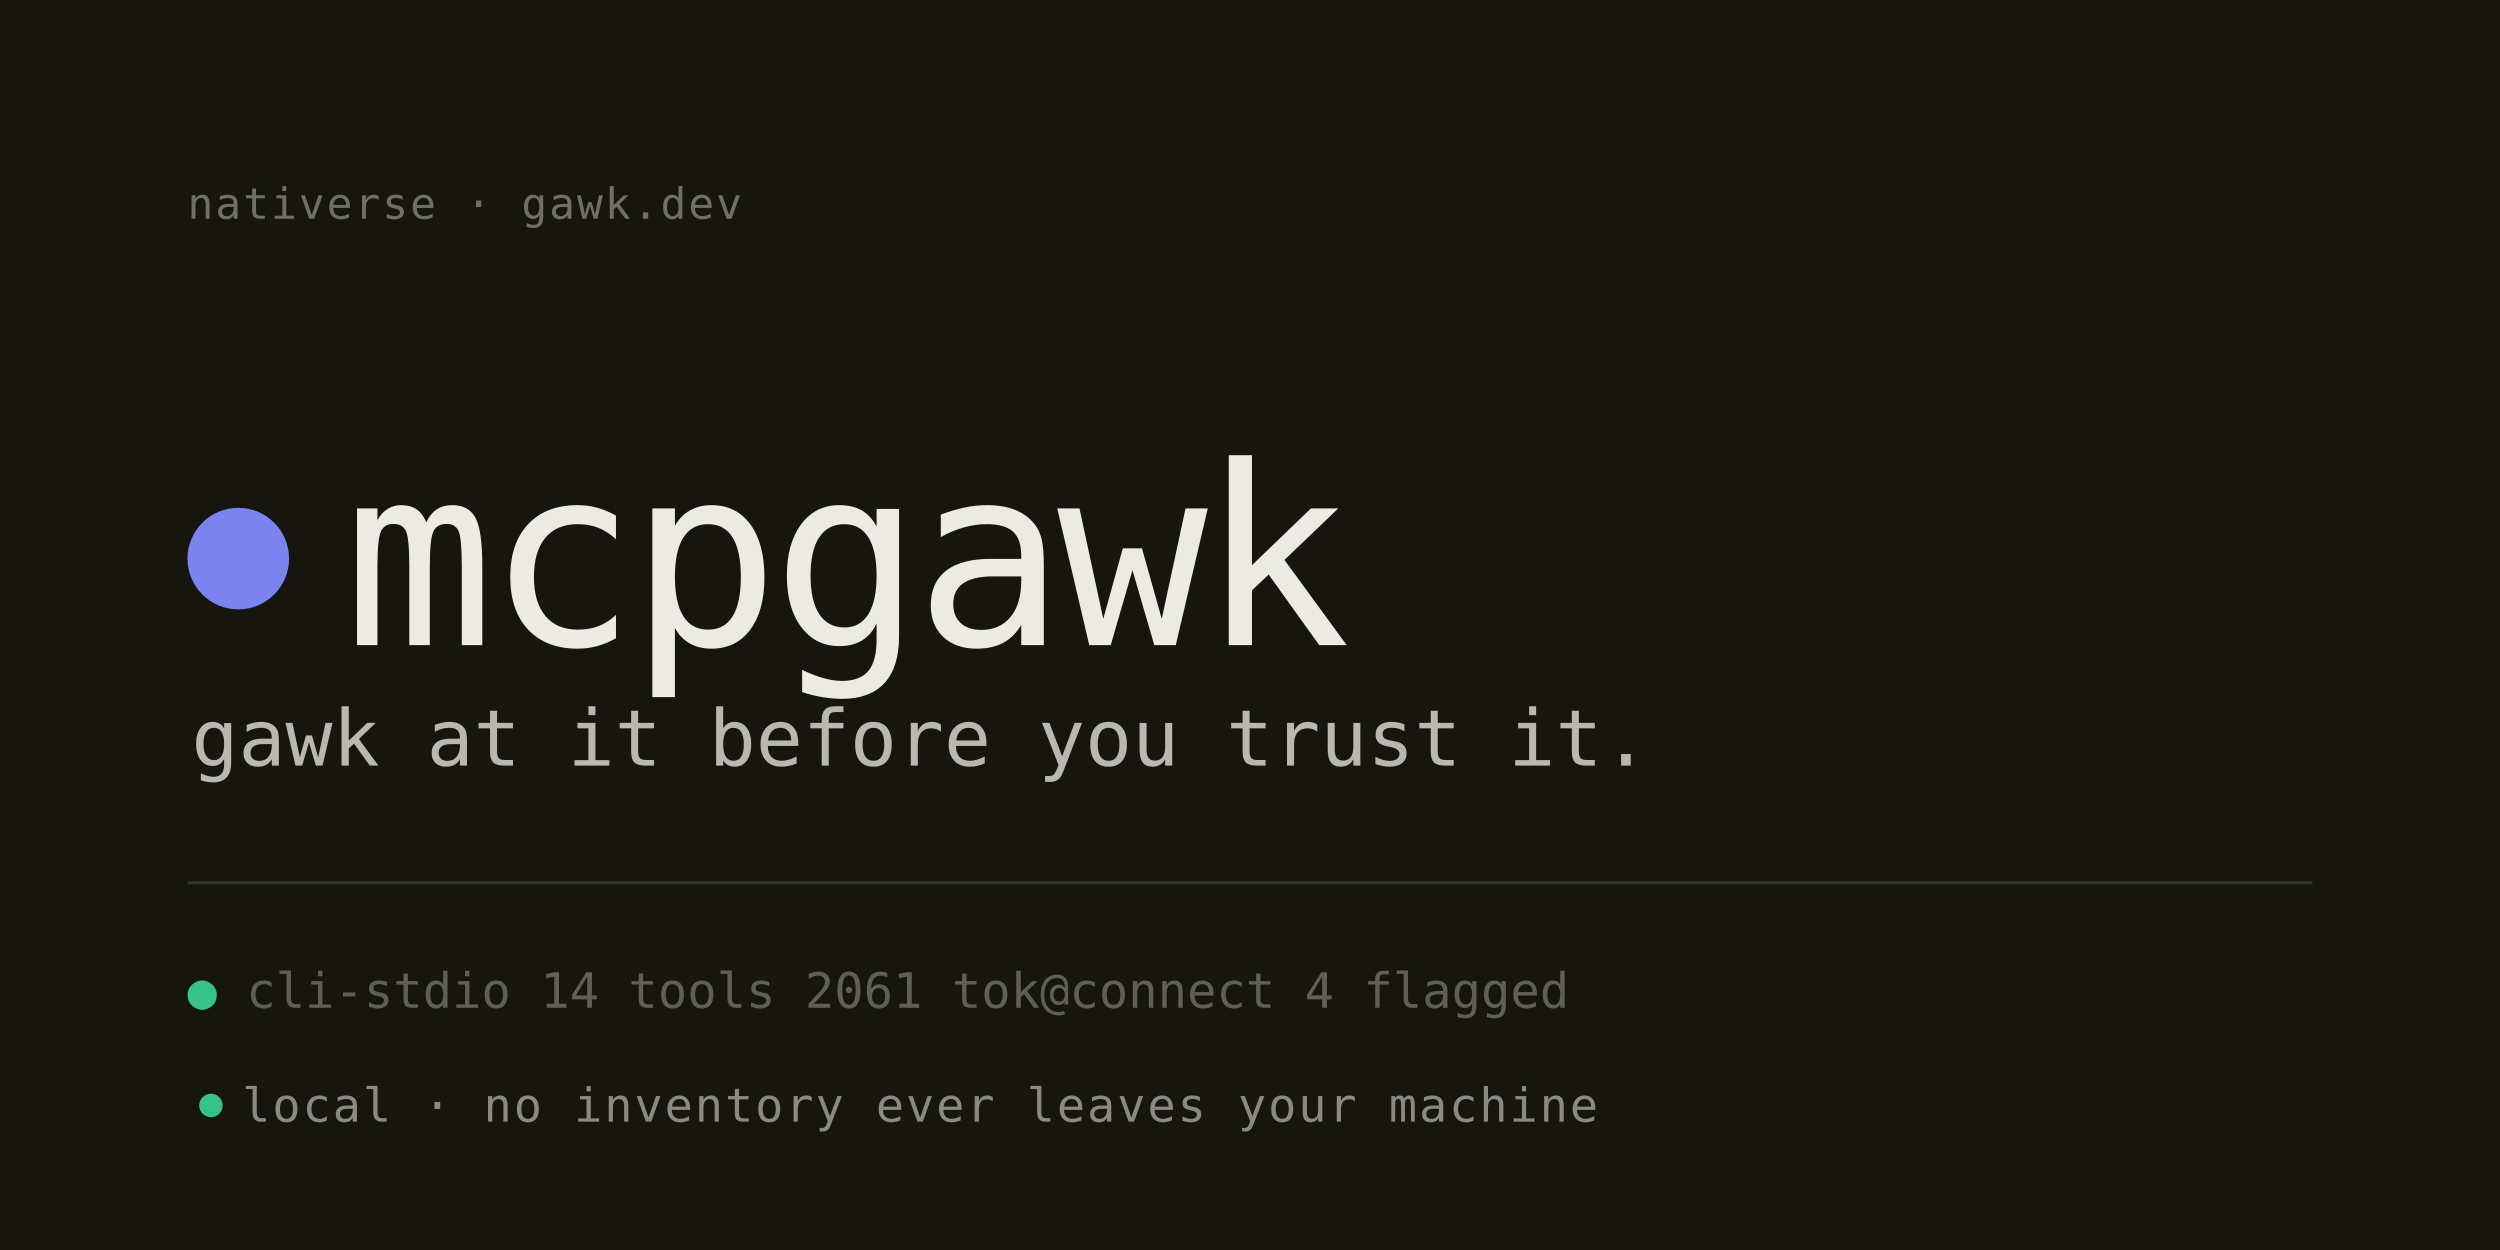
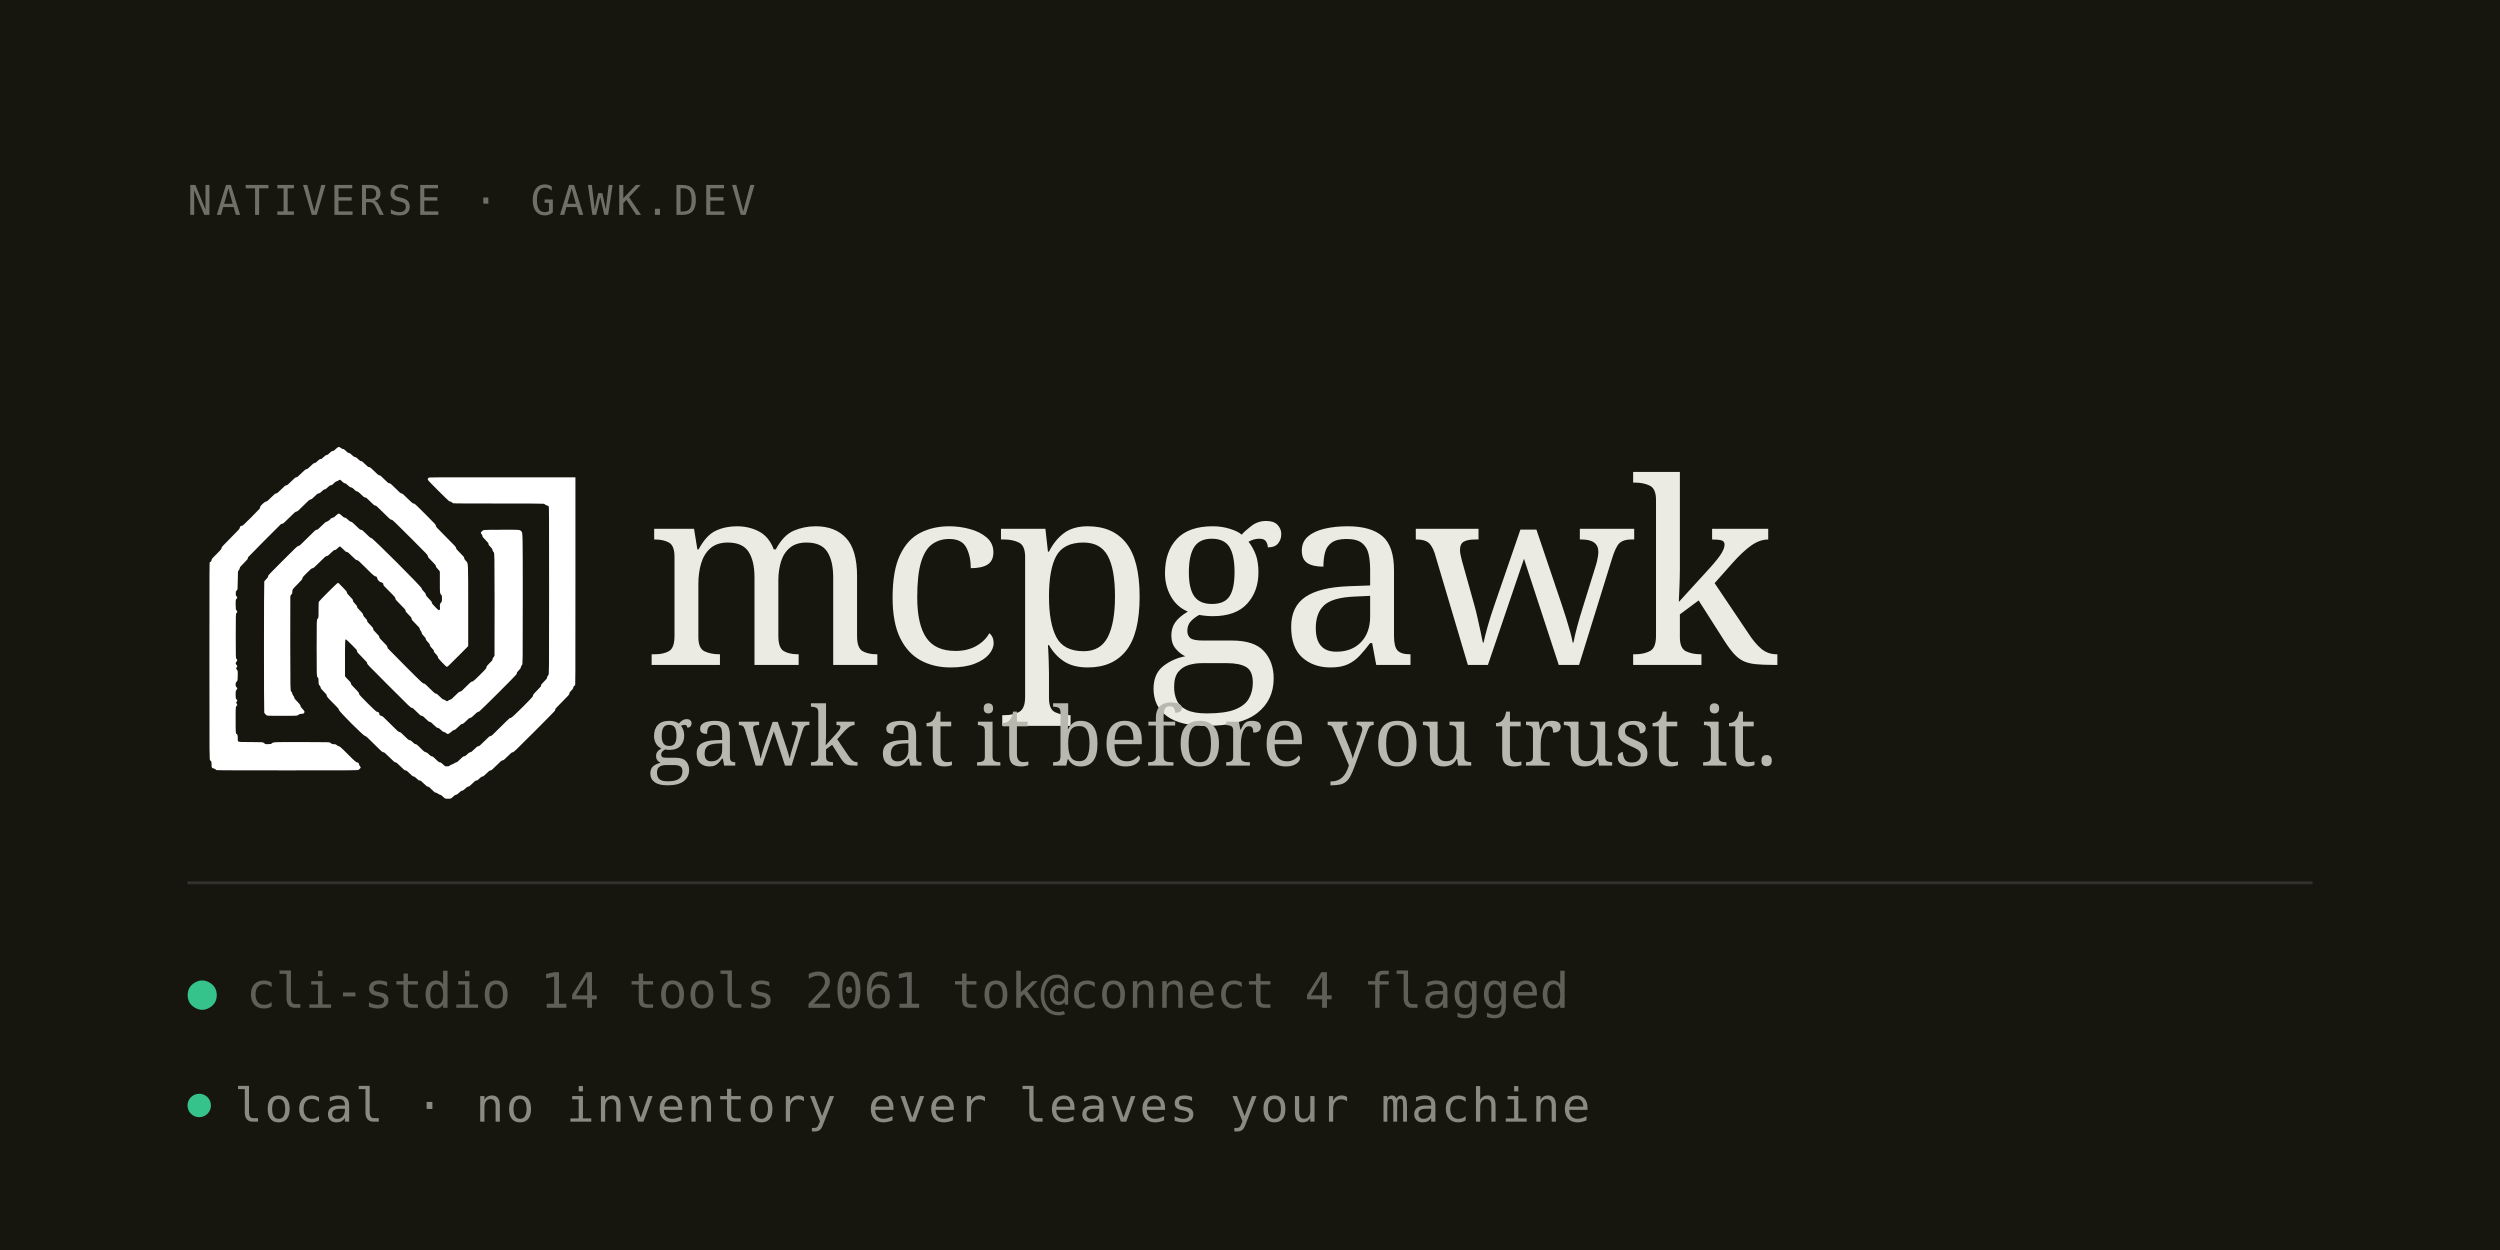
<svg xmlns="http://www.w3.org/2000/svg" viewBox="0 0 1280 640" role="img" aria-label="mcpgawk — gawk at it before you trust it">
-   <defs>
-     <style>
-       .mono{font-family:'SF Mono','JetBrains Mono',Menlo,Consolas,monospace}
-     </style>
-   </defs>
  <rect width="1280" height="640" fill="#16160F" />
-   <text x="96" y="112" class="mono" font-size="22" letter-spacing="1" fill="#6f6f66">nativerse · gawk.dev</text>
-   <circle cx="122" cy="286" r="26" fill="#7B83F0" />
-   <text x="176" y="286" dominant-baseline="central" class="mono" font-size="128" letter-spacing="-4" fill="#ECEBE3">mcpgawk</text>
-   <text x="98" y="392" class="mono" font-size="40" letter-spacing="0" fill="#b9b8ae">gawk at it before you trust it.</text>
+   <text x="96" y="110" font-family="Tabular, ui-monospace, Menlo, monospace" font-size="21" letter-spacing="2" fill="#6f6f66" style="text-transform:uppercase">NATIVERSE · GAWK.DEV</text>
+   <g transform="translate(96,214) scale(0.122)">
+     <path fill="#FFFFFF" fill-rule="evenodd" d="M1080.5 1596.85 C1079.4 1596.24 1075.35 1592.68 1071.5 1588.92 C1065.75 1583.32 1063.63 1581.9 1059.62 1581.01 C1056.66 1580.36 1053.2 1578.61 1050.81 1576.57 C1048.13 1574.27 1045.4 1572.99 1042.19 1572.51 C1037.87 1571.87 1036.55 1570.87 1025.46 1559.91 C1014.58 1549.16 1012.96 1547.93 1008.66 1547.13 C1004.37 1546.33 1002.71 1545.07 991.69 1534.27 C980.3 1523.09 979.16 1522.25 974.58 1521.56 C970.23 1520.91 968.76 1519.95 961.59 1513.08 C954.77 1506.55 952.8 1505.22 949.08 1504.63 C945.15 1504 943.35 1502.63 932.55 1492.05 C922.42 1482.13 919.77 1480.05 916.46 1479.45 C910.27 1478.33 909.44 1477.7 892.98 1461.43 C878.7 1447.33 877.1 1446.04 872.98 1445.41 C868.79 1444.77 867.16 1443.4 848 1424.44 C833.56 1410.15 826.61 1403.96 824.5 1403.49 C822.85 1403.12 820.15 1402.41 818.5 1401.91 C816.52 1401.32 804.43 1389.93 783.03 1368.53 C751.55 1337.04 750.41 1336.02 745.5 1335 C737.6 1333.36 636.54 1232.3 635.12 1224.61 C634.24 1219.93 633.18 1218.69 610.15 1195.61 C586.8 1172.21 584 1168.74 584 1163.27 C584 1161.3 581.11 1157.76 571.89 1148.43 C560.89 1137.3 559.69 1135.73 558.88 1131.37 C558.3 1128.27 556.95 1125.5 555.05 1123.54 C550.78 1119.11 550 1116.1 550 1104 C550 1093.12 550 1093.12 546 1088.5 C542 1083.88 542 1083.88 542 965.58 C542 847.28 542 847.28 546 842.74 C550 838.19 550 838.19 550 806.16 C550 788.07 550.42 773.03 550.96 771.6 C552.49 767.59 628.36 692 630.87 692 C633.28 692 633.65 692.34 653.45 712.69 C667 726.61 668.31 728.27 669.13 732.65 C669.93 736.96 671.16 738.58 681.88 749.46 C693.03 760.78 693.78 761.8 694.46 766.47 C695.11 770.93 695.99 772.26 702.99 779.47 C709.66 786.34 710.89 788.15 711.49 792 C712.13 796.05 713.39 797.7 724.02 808.51 C731.37 815.98 736.06 821.55 736.42 823.26 C736.74 824.77 737.26 827.22 737.57 828.71 C737.89 830.24 741.28 834.6 745.29 838.66 C752.89 846.35 753.82 847.83 753.93 852.38 C753.99 854.68 756.51 857.82 766.36 867.88 C778.03 879.8 778.76 880.78 779.45 885.5 C780.13 890.22 780.83 891.16 791.81 902.2 C803.93 914.39 804.81 915.62 804.93 920.41 C804.99 922.78 807.99 926.34 821.41 939.91 C835.59 954.25 837.91 957.04 838.54 960.5 C838.94 962.7 839.72 965.4 840.28 966.5 C840.83 967.6 873.74 1000.96 913.41 1040.64 C987.66 1114.89 987.74 1114.97 994.92 1114.99 C995.71 1115 1005.61 1124.19 1016.92 1135.42 C1030.61 1149 1038.42 1156.03 1040.25 1156.42 C1041.76 1156.74 1044.04 1157.21 1045.3 1157.47 C1046.57 1157.73 1052.31 1162.7 1058.05 1168.53 C1068.95 1179.58 1071.29 1181.29 1076.87 1182.36 C1078.72 1182.71 1081.77 1184.35 1083.65 1186 C1087.91 1189.74 1089.77 1189.76 1094.35 1186.12 C1096.34 1184.54 1100.11 1182.71 1102.73 1182.06 C1106.97 1181.01 1109.29 1179.1 1123.52 1164.99 C1138.12 1150.5 1139.93 1149.04 1143.93 1148.4 C1149.01 1147.58 1150.69 1146.15 1174.02 1122.73 C1184.11 1112.61 1190.5 1106.95 1192.27 1106.58 C1193.77 1106.26 1196.24 1105.74 1197.75 1105.43 C1201.2 1104.72 1251.57 1054.99 1253.61 1050.28 C1254.37 1048.51 1255 1045.88 1255 1044.43 C1255 1042.41 1257.75 1039 1266.75 1029.84 C1273.21 1023.27 1278.67 1017.71 1278.87 1017.49 C1279.07 1017.27 1279.63 1014.99 1280.11 1012.43 C1280.69 1009.32 1282.14 1006.48 1284.44 1003.94 C1286.33 1001.84 1288.15 998.63 1288.48 996.81 C1288.8 994.99 1288.94 897.6 1288.79 780.4 C1288.5 567.3 1288.5 567.3 1284.78 563.17 C1282.73 560.91 1280.81 557.91 1280.53 556.53 C1280.24 555.14 1279.74 552.78 1279.43 551.29 C1279.11 549.76 1275.72 545.4 1271.71 541.34 C1264.11 533.65 1263.18 532.17 1263.07 527.62 C1263.01 525.32 1260.49 522.18 1250.64 512.12 C1239.32 500.56 1238.22 499.11 1237.6 494.9 C1237.12 491.67 1236.04 489.45 1233.96 487.46 C1229.93 483.6 1230.14 480.57 1234.75 476.28 C1242.67 468.92 1235.9 469.53 1312.95 469.18 C1397.85 468.78 1393.48 468.45 1401.13 475.89 C1407 481.6 1407 481.6 1407 757.66 C1407 1033.72 1407 1033.72 1403.5 1037.43 C1401.58 1039.47 1399.75 1042.35 1399.44 1043.82 C1399.13 1045.29 1398.64 1047.62 1398.36 1049 C1398.08 1050.38 1394.28 1055.16 1389.92 1059.63 C1384.21 1065.49 1382 1068.47 1382 1070.31 C1382 1071.72 1381.56 1074.02 1381.03 1075.42 C1379.57 1079.25 1226.48 1231.86 1223.48 1232.49 C1222.11 1232.77 1219.79 1233.26 1218.3 1233.57 C1216.66 1233.91 1210.9 1238.75 1203.55 1245.94 C1192.97 1256.31 1190.97 1257.83 1187.17 1258.47 C1182.48 1259.26 1179.57 1261.54 1165.63 1275.27 C1161.3 1279.53 1156.69 1283.24 1155.38 1283.51 C1154.07 1283.78 1151.79 1284.26 1150.3 1284.57 C1148.66 1284.91 1142.9 1289.75 1135.55 1296.94 C1124.98 1307.29 1122.97 1308.83 1119.18 1309.47 C1115.7 1310.06 1113.1 1311.75 1105.89 1318.1 C1094.83 1327.84 1091.45 1328.35 1084 1321.44 C1082.62 1320.16 1079.26 1318.61 1076.51 1318 C1072.33 1317.07 1070.3 1315.69 1063.94 1309.51 C1059.77 1305.45 1055.16 1301.88 1053.68 1301.56 C1052.21 1301.25 1049.79 1300.74 1048.3 1300.43 C1046.66 1300.09 1040.9 1295.25 1033.55 1288.06 C1022.8 1277.52 1021.02 1276.17 1017 1275.5 C1012.98 1274.83 1011.2 1273.48 1000.46 1262.96 C990.42 1253.12 987.77 1251.05 984.46 1250.45 C978.24 1249.33 977.41 1248.69 961 1232.41 C946.52 1218.05 945.18 1216.97 940.6 1216.11 C935.75 1215.21 934.65 1214.16 844.85 1124.34 C755.34 1034.81 754 1033.42 754 1029.56 C754 1025.81 753.15 1024.79 733.12 1004.57 C712.68 983.94 712.24 983.4 711.55 978.5 C710.87 973.58 710.5 973.14 688.6 951.25 C665.54 928.19 665.52 928.17 662.63 930.28 C661.03 931.45 660.32 997.61 660.99 1083.41 C660.99 1084.5 666.21 1090.59 673.11 1097.57 C684.15 1108.74 685.31 1110.26 686.13 1114.66 C686.97 1119.17 688.11 1120.58 702.96 1135.5 C713.47 1146.06 719.08 1152.43 719.44 1154.25 C719.75 1155.76 720.26 1158.24 720.58 1159.75 C721.4 1163.66 789.63 1231.65 793.62 1232.54 C802.68 1234.56 805 1236.6 805 1242.59 C805 1246.23 808.87 1249.56 814.04 1250.39 C818.27 1251.06 820.18 1252.76 851.5 1284.01 C883.49 1315.93 884.66 1316.96 889.6 1318.02 C894.38 1319.03 895.72 1320.12 910.6 1334.97 C920.99 1345.34 927.45 1351.04 929.25 1351.42 C930.76 1351.74 933.21 1352.25 934.68 1352.56 C936.16 1352.88 940.78 1356.45 944.97 1360.53 C951.43 1366.82 953.33 1368.09 957.63 1369.01 C962.35 1370.03 963.73 1371.15 978.08 1385.55 C992.97 1400.5 994.66 1401.74 1002.43 1403.47 C1004.17 1403.86 1008.47 1407.16 1013 1411.56 C1019.49 1417.88 1021.35 1419.13 1025.4 1419.88 C1029.7 1420.69 1031.32 1421.91 1041.83 1432.28 C1053.09 1443.38 1057.05 1445.97 1062.82 1445.99 C1063.55 1446 1067.91 1449.6 1072.5 1454 C1080.85 1462 1080.85 1462 1088.7 1462 C1096.26 1462 1096.75 1461.86 1101.69 1458.14 C1104.69 1455.89 1108.48 1454.02 1110.81 1453.65 C1113.2 1453.26 1116.44 1451.64 1118.89 1449.59 C1121.35 1447.54 1124.61 1445.9 1127.09 1445.48 C1131.43 1444.75 1135.08 1441.85 1148 1428.86 C1155.27 1421.56 1156.8 1420.57 1162.45 1419.55 C1165.54 1418.99 1168.05 1417.23 1173.99 1411.45 C1180.4 1405.21 1182.34 1403.91 1186.57 1403 C1191.07 1402.03 1192.81 1400.73 1203.81 1390.02 C1215.11 1379.04 1216.42 1378.06 1220.78 1377.44 C1225.3 1376.79 1226.35 1375.92 1246 1356.42 C1265.43 1337.14 1266.77 1336.02 1271.59 1334.99 C1276.54 1333.93 1277.69 1332.9 1313.06 1297.48 C1333.07 1277.45 1350.58 1260.62 1351.97 1260.08 C1353.36 1259.54 1356.3 1258.63 1358.5 1258.07 C1363.6 1256.77 1448.47 1172.47 1449.44 1167.75 C1449.75 1166.24 1450.26 1163.76 1450.58 1162.25 C1450.95 1160.45 1456.59 1154.05 1466.79 1143.81 C1482.93 1127.62 1483.81 1126.48 1483.93 1121.62 C1483.99 1119.32 1486.52 1116.17 1496.5 1106 C1505.94 1096.38 1509 1092.63 1509 1090.7 C1509 1086.74 1510.81 1082.82 1514.31 1079.19 C1517.5 1075.89 1517.5 1075.89 1517.5 723.98 C1517.5 404.41 1517.35 371.93 1515.92 370.49 C1515.05 369.62 1511.95 368.28 1509.03 367.51 C1506.11 366.74 1502.55 365.01 1501.11 363.68 C1499.67 362.34 1497.52 360.74 1496.32 360.12 C1494.72 359.3 1442.98 359 1305.5 359 C1165.6 359 1116.3 358.7 1114.68 357.85 C1113.48 357.22 1111.02 355.42 1109.22 353.85 C1107.41 352.28 1105.03 351 1103.93 351 C1102.83 351 1100.49 350.39 1098.72 349.65 C1094.95 348.07 1010.22 263.68 1008.88 260.18 C1007.65 256.94 1008.77 253.32 1011.75 250.98 C1014.25 249.02 1016.6 249 1321.13 249 L1628 249 L1628 686 C1628 1113.79 1627.96 1123 1626.11 1123 C1622.8 1123 1620.04 1126.26 1619.13 1131.25 C1618.27 1135.94 1615.71 1139.46 1606.44 1148.68 C1604.11 1151 1603.06 1153.15 1602.55 1156.68 C1601.86 1161.39 1601.2 1162.15 1572.98 1190.5 C1553.16 1210.42 1543.95 1220.36 1543.56 1222.25 C1543.25 1223.76 1542.76 1226.15 1542.47 1227.56 C1542.11 1229.25 1512.95 1259.07 1456.01 1315.96 C1370.08 1401.82 1370.08 1401.82 1364.79 1402.95 C1359.79 1404.02 1358.64 1404.94 1343.48 1419.99 C1328.9 1434.47 1327.07 1435.97 1323.1 1436.6 C1318.04 1437.41 1314.58 1440.24 1297.04 1457.98 C1279.64 1475.58 1275.97 1478.59 1270.97 1479.39 C1267.18 1479.99 1265.23 1481.49 1254.5 1492 C1243.77 1502.51 1241.82 1504.01 1238.03 1504.61 C1233.77 1505.29 1228.79 1508.93 1220.26 1517.59 C1217.88 1520.01 1215.78 1521.06 1212.26 1521.57 C1207.85 1522.21 1206.62 1523.13 1195.49 1534.09 C1184.68 1544.74 1182.99 1546.03 1178.49 1547 C1174.32 1547.91 1172.19 1549.32 1165.57 1555.57 C1161.2 1559.69 1156.59 1563.27 1155.32 1563.53 C1154.04 1563.79 1151.79 1564.25 1150.32 1564.56 C1148.84 1564.88 1144.22 1568.45 1140.03 1572.53 C1133.63 1578.76 1131.65 1580.1 1127.46 1581 C1123.36 1581.89 1121.21 1583.3 1115.05 1589.14 C1110.95 1593.02 1106.54 1596.61 1105.24 1597.1 C1101.92 1598.36 1082.92 1598.17 1080.5 1596.85 Z M121.5 1477.81 C120.4 1477.19 118.1 1475.47 116.39 1473.99 C114.65 1472.49 111.43 1471 109.12 1470.64 C101.91 1469.48 101 1467.71 100.99 1454.75 C100.97 1441.87 99.99 1438.95 95.24 1437.54 C92 1436.59 92 1436.59 92 1020.79 C92 613.79 92.04 605 93.89 605 C97.2 605 99.96 601.74 100.87 596.77 C101.89 591.18 102.97 589.9 125.67 567.32 C135.69 557.34 142.13 550.15 142.46 548.57 C142.76 547.15 143.25 544.76 143.56 543.25 C143.95 541.34 155.48 529.08 181.45 503 C217.79 466.49 218.8 465.38 219.43 460.87 C220.23 455.25 222.09 453.44 228 452.51 C232.3 451.84 234.08 450.23 267.76 416.66 C287.15 397.33 303.2 380.84 303.42 380.01 C303.64 379.18 304.11 376.81 304.46 374.75 C305.56 368.21 323.05 351.73 330.07 350.61 C334 349.98 335.94 348.4 350.95 333.59 C366.46 318.29 367.79 317.22 372.11 316.59 C376.41 315.96 377.78 314.88 392.11 300.82 C409.29 283.97 409.88 283.51 415.5 282.53 C418.97 281.92 421.62 279.73 435.5 265.96 C450.43 251.15 451.84 250.01 456.59 248.99 C461.32 247.98 462.82 246.78 477.97 231.94 C486.94 223.14 495.32 215.75 496.63 215.49 C497.93 215.22 500.21 214.74 501.7 214.43 C503.34 214.09 509.12 209.23 516.53 201.97 C527.25 191.46 529.18 190 532.99 189.39 C537.18 188.71 541.61 185.44 551.27 175.86 C553.12 174.02 555.59 172.88 558.75 172.41 C562.86 171.79 564.48 170.72 571.53 163.97 C578.2 157.58 580.35 156.12 583.91 155.52 C588.13 154.8 590.15 153.3 601.8 142.24 C604.09 140.06 606.52 138.89 609.78 138.41 C613.86 137.79 615.5 136.7 622.65 129.85 C632.66 120.27 635.91 119.58 643.01 125.51 C645.32 127.44 648.28 129.24 649.6 129.51 C650.92 129.78 653.21 130.25 654.68 130.56 C656.16 130.88 660.77 134.45 664.94 138.51 C671.29 144.68 673.34 146.07 677.5 147 C681.66 147.93 683.71 149.32 690.04 155.47 C695.95 161.23 698.46 162.99 701.55 163.55 C707.33 164.59 708.78 165.52 716.51 173.1 C722.42 178.9 724.26 180.11 728.31 180.87 C732.64 181.67 734.26 182.9 745.31 193.73 C756.78 204.98 757.82 205.75 762.51 206.45 C767.3 207.16 768.15 207.83 784 223.45 C799.21 238.44 800.85 239.77 804.98 240.41 C809.09 241.04 810.71 242.34 824.98 256.43 C841.46 272.72 842.27 273.34 848.5 274.45 C852.01 275.09 855.01 277.67 873.03 295.54 C892.22 314.58 893.85 315.95 898.03 316.59 C902.2 317.23 903.85 318.61 923 337.56 C937.44 351.85 944.39 358.04 946.5 358.51 C948.15 358.88 950.86 359.59 952.52 360.09 C954.55 360.7 969.63 375.14 998.66 404.25 C1041.78 447.5 1041.78 447.5 1042.47 452.5 C1043.15 457.5 1043.15 457.5 1084.68 499.12 C1125.03 539.56 1126.24 540.88 1127.12 545.6 C1127.96 550.13 1129.1 551.53 1144.51 567.04 C1157.41 580.02 1161 584.2 1161 586.25 C1161 591 1163.05 594.41 1170.57 602.14 C1178 609.77 1178 609.77 1178 783.6 L1178 957.43 L1135.75 1000.01 C1092.57 1043.53 1090.16 1045.71 1087.19 1044.08 C1083.1 1041.83 1052.12 1009.37 1051.58 1006.75 C1051.26 1005.24 1050.75 1002.82 1050.45 1001.37 C1050.15 999.93 1046.32 995.01 1041.95 990.45 C1034.95 983.14 1034 981.71 1034 978.45 C1034 975.19 1033.08 973.81 1026.08 966.63 C1021.5 961.93 1017.91 957.34 1017.58 955.75 C1017.26 954.24 1016.75 951.79 1016.44 950.32 C1016.12 948.84 1012.54 944.21 1008.44 940 C1002.13 933.52 1000.87 931.65 1000.12 927.63 C999.37 923.59 998.11 921.73 991.68 915.12 C987.5 910.83 983.88 906.17 983.56 904.68 C983.25 903.21 982.78 900.92 982.51 899.6 C982.24 898.28 980.5 895.39 978.65 893.17 C976.52 890.63 975.03 887.55 974.59 884.82 C973.97 880.9 972.4 878.98 957.58 864 C941.8 848.06 941.22 847.33 940.54 842.5 C939.86 837.77 939.19 836.86 928.19 825.8 C916.06 813.6 915.19 812.38 915.07 807.57 C915.01 805.14 911.46 801.08 894 783.5 C877.04 766.42 873 761.83 873 759.64 C873 754.11 869.65 749.97 847.11 727.71 C823.51 704.41 822 702.69 822 699.02 C822 694.15 819.29 691.2 813.76 690.05 C806.24 688.49 797.42 679.96 796.42 673.29 C795.67 668.28 793.11 665 789.97 665 C784.97 665 779.8 660.58 750 630.79 C716.98 597.78 716.88 597.69 710.5 596.54 C707.05 595.91 704.24 593.59 690 579.54 C674.58 564.32 673.2 563.22 668.92 562.59 C664.72 561.98 663.37 560.96 652.92 550.46 C646.22 543.74 640.71 539 639.58 539 C638.51 539 634.18 542.37 629.94 546.5 C624.43 551.86 621.5 554 619.68 554 C615.06 554 612.63 555.72 600.72 567.36 C589.87 577.98 588.57 578.94 584.22 579.56 C579.66 580.22 578.64 581.1 554.5 605.01 C531.31 627.99 529.18 629.84 525.14 630.5 C520.14 631.32 517.91 633.2 496.79 654.48 C484.06 667.3 483.03 668.62 482.41 672.89 C481.78 677.27 480.71 678.55 460.88 698.57 C440 719.65 440 719.65 440 727.76 C440 735.78 439.95 735.93 436.04 740.45 C433.87 742.96 431.83 746.48 431.51 748.26 C431.19 750.04 431.06 839.75 431.21 947.6 C431.5 1143.7 431.5 1143.7 435.22 1147.83 C437.27 1150.09 439.19 1153.09 439.47 1154.47 C439.76 1155.86 440.22 1158.08 440.49 1159.4 C440.76 1160.72 442.5 1163.61 444.35 1165.83 C446.45 1168.33 447.98 1171.46 448.4 1174.09 C448.99 1177.8 450.56 1179.84 460.97 1190.47 C468.23 1197.88 473.09 1203.66 473.43 1205.3 C473.74 1206.79 474.25 1209.18 474.55 1210.63 C474.85 1212.07 478.68 1216.99 483.05 1221.55 C491.9 1230.79 492.88 1233.71 488.73 1238.52 C486.72 1240.86 485.54 1241.22 478.1 1241.73 C470.89 1242.23 469.29 1242.68 466.61 1245.01 C460.67 1250.16 462.93 1250 397.52 1250 C346.28 1250 335.45 1249.76 333.2 1248.58 C330.08 1246.95 323.75 1240.51 322.12 1237.32 C320.49 1234.13 320.52 688.77 322.16 685.68 C322.79 684.48 326.34 680.54 330.04 676.92 C336.81 670.29 337.34 669.4 338.41 662.99 C338.92 659.96 347.37 651.11 399.75 598.78 C457.9 540.68 460.69 538.05 464.88 537.39 C470.41 536.52 471.01 535.98 507.67 499.32 C536.26 470.72 536.93 470.13 541.67 469.45 C546.27 468.79 547.26 468 562.59 452.83 C577.13 438.44 579.16 436.78 583.78 435.56 C588.52 434.31 601 425.06 601 422.8 C601 421.62 606.18 419.25 610.52 418.43 C613.6 417.85 616.28 415.95 622.66 409.84 C634.06 398.93 635.81 398.93 647.42 409.87 C654.73 416.76 656.37 417.83 660.55 418.46 C664.74 419.08 666.32 420.12 673.46 426.96 C680.3 433.52 682.31 434.88 686.05 435.5 C690.1 436.18 691.97 437.69 707 452.48 C722.85 468.06 723.7 468.73 728.5 469.45 C733.31 470.16 734.13 470.82 750 486.48 C765.22 501.5 766.85 502.82 771 503.47 C778.24 504.61 981.71 708.08 983.12 715.59 C983.91 719.82 985.04 721.5 991.45 727.99 C995.78 732.37 999.11 736.65 999.44 738.25 C999.75 739.76 1000.26 742.21 1000.57 743.7 C1000.91 745.34 1005.75 751.1 1012.94 758.45 C1023.45 769.18 1024.83 770.99 1025.5 774.98 C1026.17 778.98 1027.61 780.87 1038.84 792.48 C1053.19 807.31 1055.25 808.65 1058.18 805.03 C1059.93 802.87 1060.07 801.68 1059.46 794.32 C1058.54 783.31 1059.33 779.9 1064.04 774.45 C1068 769.88 1068 769.88 1068 757.94 C1068 746.01 1068 746.01 1064.54 742.18 C1059.09 736.14 1059.1 736.27 1059.09 690.31 C1059.09 666.77 1059.06 646.43 1059.04 645.13 C1059.01 643.55 1056.36 640.03 1051.11 634.63 C1044.36 627.68 1043.11 625.85 1042.49 622 C1041.82 617.86 1040.46 616.17 1025.51 601 C1009.87 585.11 1009.23 584.31 1008.53 579.5 C1007.8 574.5 1007.8 574.5 934.55 501.31 C884.6 451.4 860.46 427.94 858.65 427.56 C857.19 427.25 854.76 426.74 853.25 426.43 C851.37 426.04 841.3 416.71 821.5 397.03 C794.42 370.11 792.21 368.16 788.14 367.5 C783.28 366.71 781.24 365.02 761.97 345.79 C751.17 335.02 750.14 334.25 745.5 333.55 C740.88 332.86 739.77 332.04 728.47 320.97 C721.11 313.76 715.34 308.91 713.7 308.57 C712.21 308.26 709.99 307.79 708.75 307.54 C707.51 307.28 703.35 303.91 699.5 300.05 C692.91 293.44 690.69 292.12 683.58 290.53 C681.91 290.16 677.62 286.96 673.58 283.07 C665.7 275.5 663.37 274 659.45 274 C657.47 274 654.77 272.05 649.06 266.5 C640.47 258.14 639.03 257.71 633.86 261.97 C631.88 263.6 628.38 265.35 626.09 265.87 C622.16 266.75 618.61 269.47 608.73 279.17 C606.9 280.97 604.38 282.12 601.25 282.59 C597.14 283.21 595.52 284.28 588.38 291.12 C581.59 297.62 579.48 299.06 575.94 299.62 C571.82 300.28 567.33 303.61 557.73 313.14 C555.86 314.99 553.43 316.11 550.23 316.57 C545.86 317.21 544.59 318.15 533.49 329.09 C522.59 339.83 521.02 341.02 516.4 342.01 C511.54 343.05 510.22 344.18 486.77 367.48 C465.4 388.72 461.73 391.96 458.36 392.56 C452.11 393.69 451.57 394.15 426.5 419.09 C403.71 441.77 402.26 443.02 397.7 443.87 C395.07 444.36 392.72 444.93 392.48 445.13 C385.18 451.53 254.52 583.22 253.9 584.82 C253.4 586.09 253 588.3 253 589.72 C253 591.73 249.31 596.04 236.59 608.91 C222.41 623.25 220.09 626.04 219.46 629.5 C218.55 634.52 217.45 636.76 214.13 640.31 C211.5 643.13 211.5 643.13 211 681.52 C210.5 719.91 210.5 719.91 206.5 724 C202.5 728.1 202.5 728.1 202.5 736.49 C202.5 744.61 202.61 745 205.75 748.24 C209.62 752.24 209.85 754.85 206.58 757.92 C202.27 761.97 201.86 764.5 202.19 784.69 C202.5 803.67 202.5 803.67 205.75 807.37 C209.83 812.01 209.83 813.99 205.75 818.63 C202.5 822.33 202.5 822.33 202.5 915.11 C202.5 1007.89 202.5 1007.89 205.75 1011.24 C209.89 1015.51 209.84 1017.8 205.5 1023 C201.1 1028.26 201.1 1030.74 205.5 1036 C209.67 1040.99 209.78 1042.12 206.5 1046.41 C203.29 1050.62 203.36 1051.75 207.03 1056 C211.13 1060.75 211.17 1061.02 210.81 1082.77 C210.5 1101.91 210.5 1101.91 206.53 1105.97 C200.03 1112.62 200.22 1125.36 206.9 1131.41 C209.58 1133.84 209.58 1137.16 206.9 1139.59 C202.63 1143.46 202 1146.2 202 1161 C202 1175.8 202.63 1178.54 206.9 1182.41 C209.63 1184.88 209.55 1186.21 206.37 1191.02 C203.73 1195 203.73 1195 206.37 1198.81 C209.55 1203.4 209.65 1205.1 206.9 1207.59 C201.95 1212.07 202 1211.45 202 1267.05 C202 1320.69 202.37 1326 206.13 1326 C209.23 1326 210.99 1332.61 211 1344.21 C211 1361.44 205.05 1359.69 265.38 1360.15 C311.47 1360.5 315.84 1360.68 318.07 1362.3 C328.35 1369.77 326.44 1369.18 339.05 1368.82 C350.6 1368.5 350.6 1368.5 354.86 1364.85 C360.63 1359.91 365.93 1359.73 493.54 1360.16 C589.56 1360.48 595.73 1360.61 598.04 1362.28 C599.4 1363.26 602.03 1365.18 603.9 1366.53 C606.67 1368.55 608.48 1369 613.71 1369 C620.65 1369 622.74 1369.76 627.78 1374.15 C629.59 1375.72 631.97 1377 633.07 1377 C638 1377 643.32 1381.57 673.51 1411.76 C705.69 1443.95 708.12 1445.96 714.68 1445.99 C716.64 1446 720 1451.09 720 1454.04 C720 1455.74 721.35 1458.43 723.5 1461 C725.42 1463.3 727 1465.76 727 1466.46 C727 1468.4 723.14 1472.89 718.69 1476.11 C714.7 1479 714.7 1479 419.1 1478.97 C201.6 1478.95 122.97 1478.64 121.5 1477.81 Z" />
+   </g>
+   <text x="330" y="290" dominant-baseline="central" font-family="Sentient, Georgia, serif" font-weight="500" font-size="130" letter-spacing="-3" fill="#ECEBE3">mcpgawk</text>
+   <text x="332" y="392" font-family="Sentient, Georgia, serif" font-size="42" fill="#b9b8ae">gawk at it before you trust it.</text>
  <line x1="96" y1="452" x2="1184" y2="452" stroke="#33332e" stroke-width="1.5" />
-   <text x="96" y="516" class="mono" font-size="25" fill="#5f5f57">
+   <text x="96" y="516" font-family="Tabular, ui-monospace, Menlo, monospace" font-size="25" fill="#5f5f57">
    <tspan fill="#36C28B">●</tspan> cli-stdio   14 tools   2061 tok@connect   4 flagged</text>
-   <g>
-     <circle cx="108" cy="566" r="6" fill="#36C28B" />
-     <text x="124" y="566" dominant-baseline="central" class="mono" font-size="24" letter-spacing="1" fill="#8a8a80">local · no inventory ever leaves your machine</text>
-   </g>
+   <circle cx="102" cy="566" r="6" fill="#36C28B" />
+   <text x="120" y="566" dominant-baseline="central" font-family="Tabular, ui-monospace, Menlo, monospace" font-size="24" letter-spacing="1" fill="#8a8a80">local · no inventory ever leaves your machine</text>
</svg>
